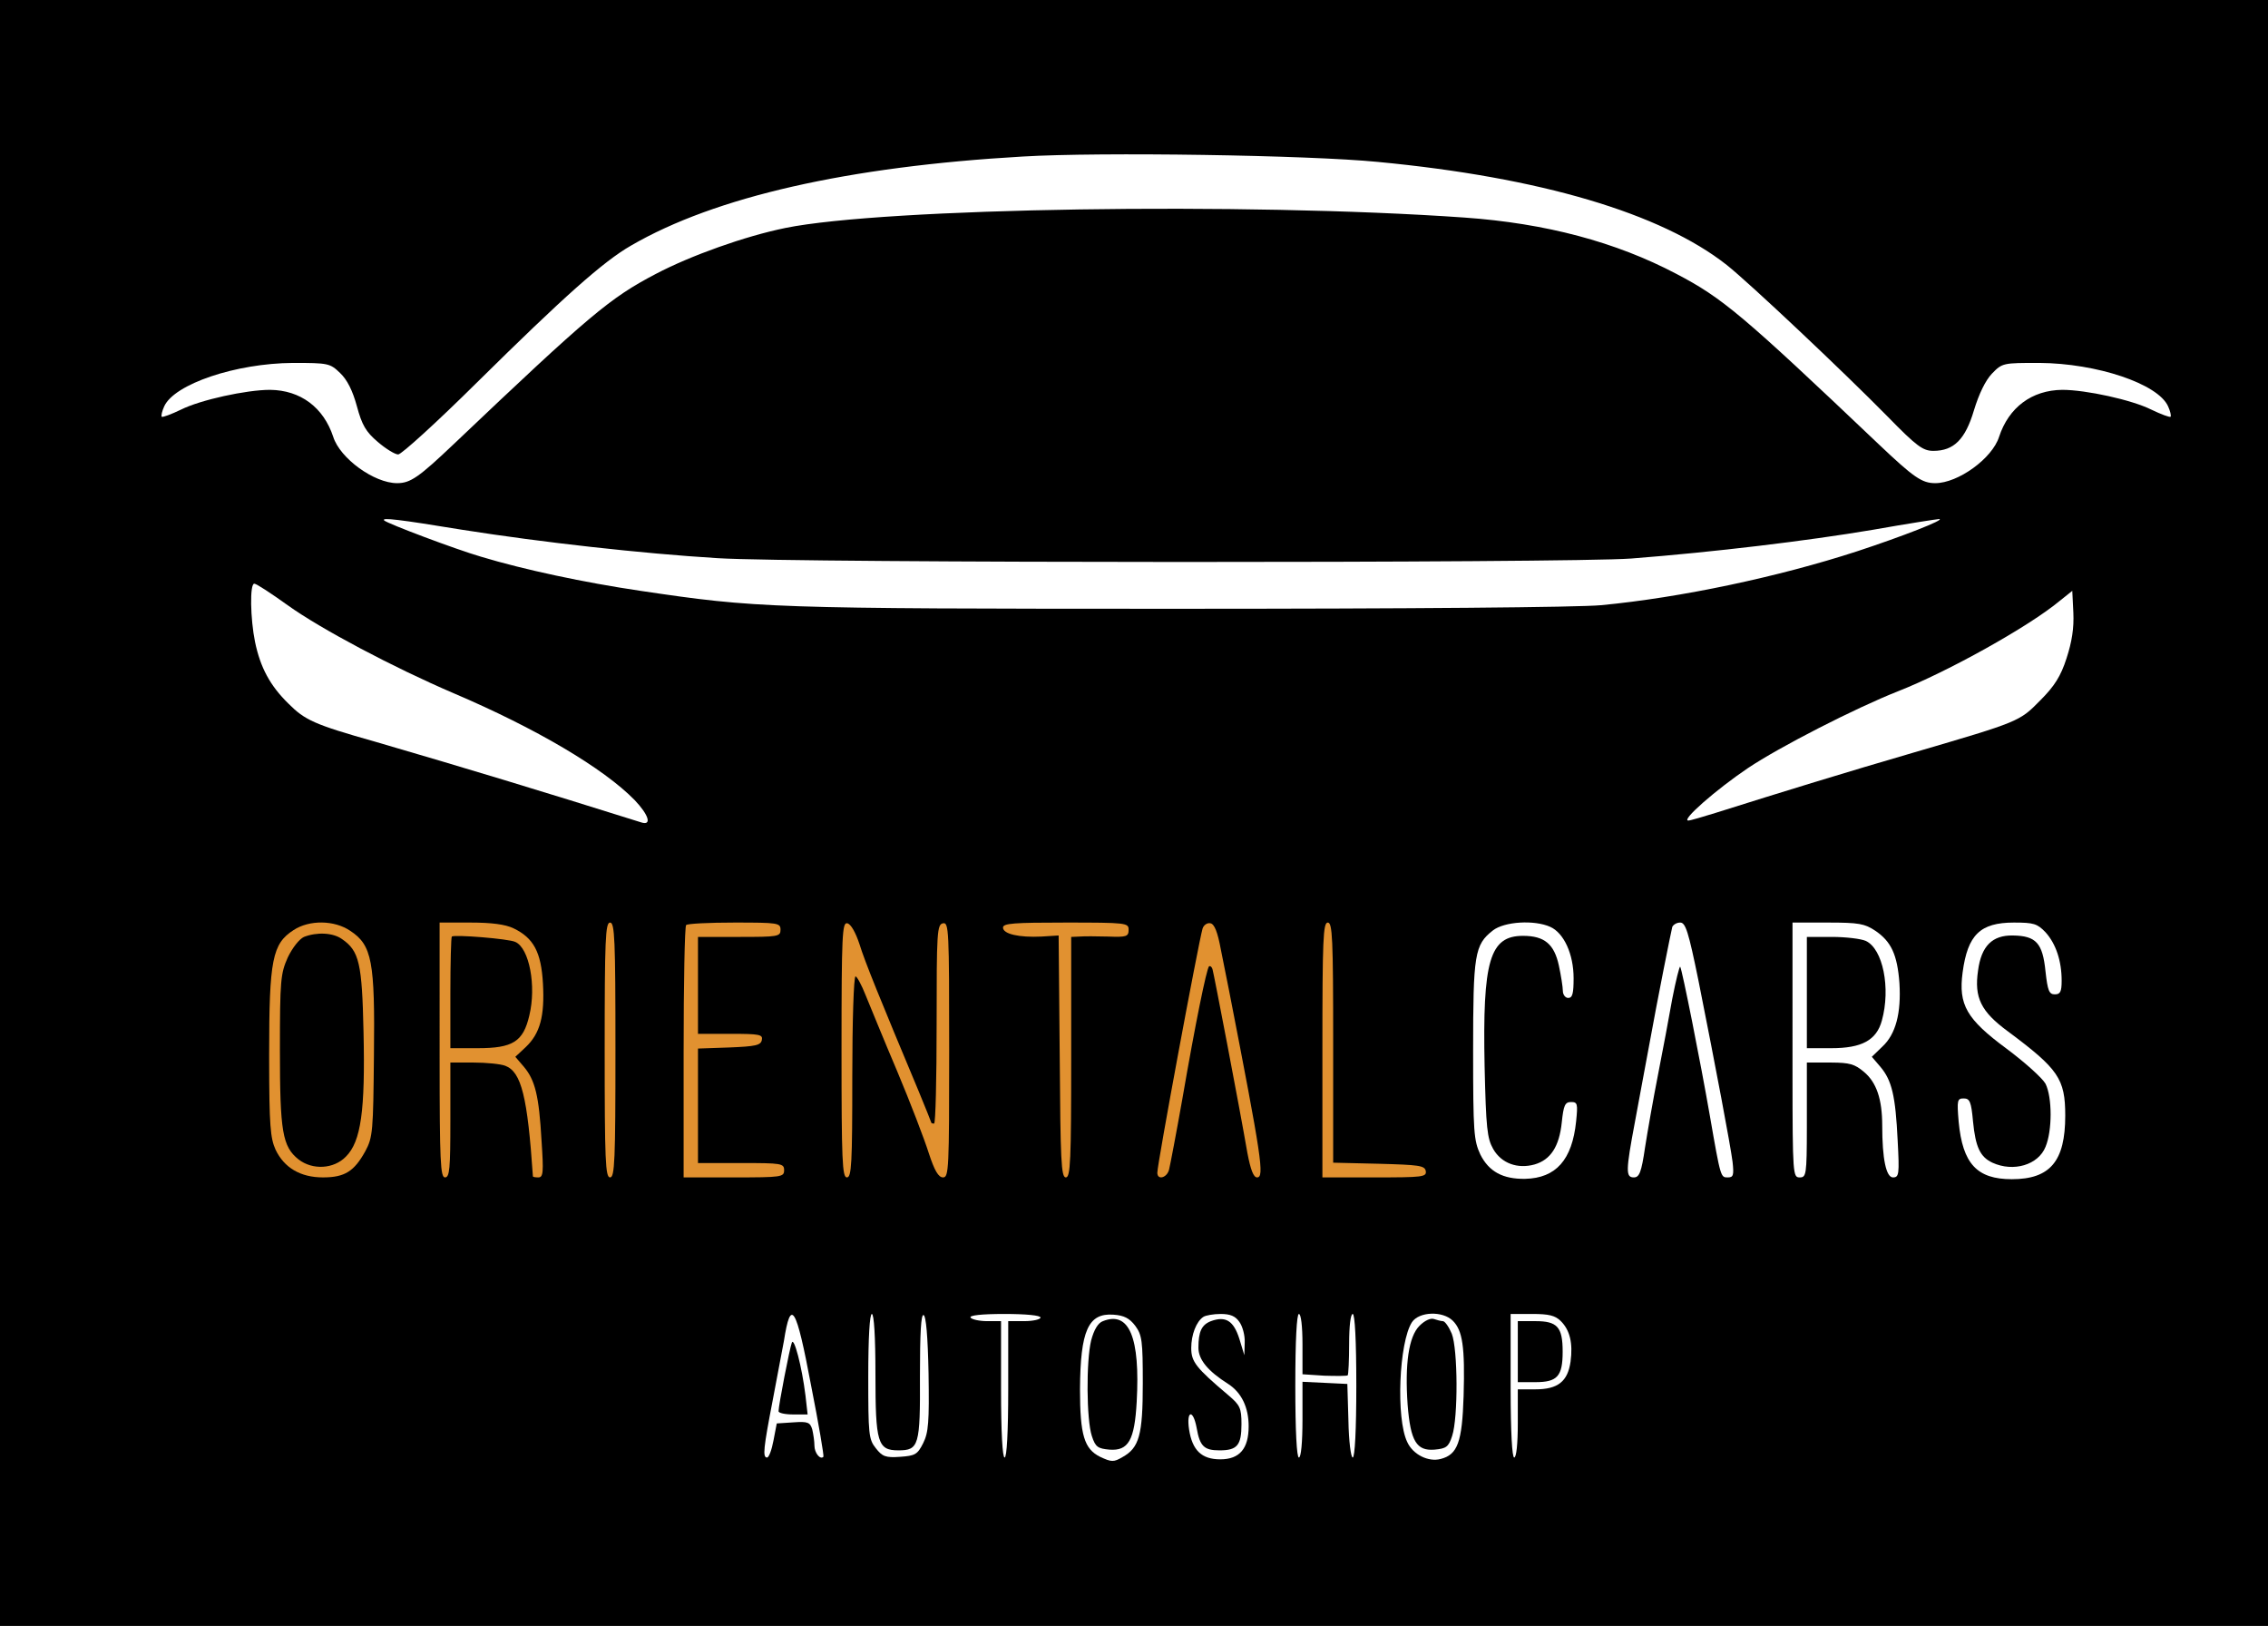
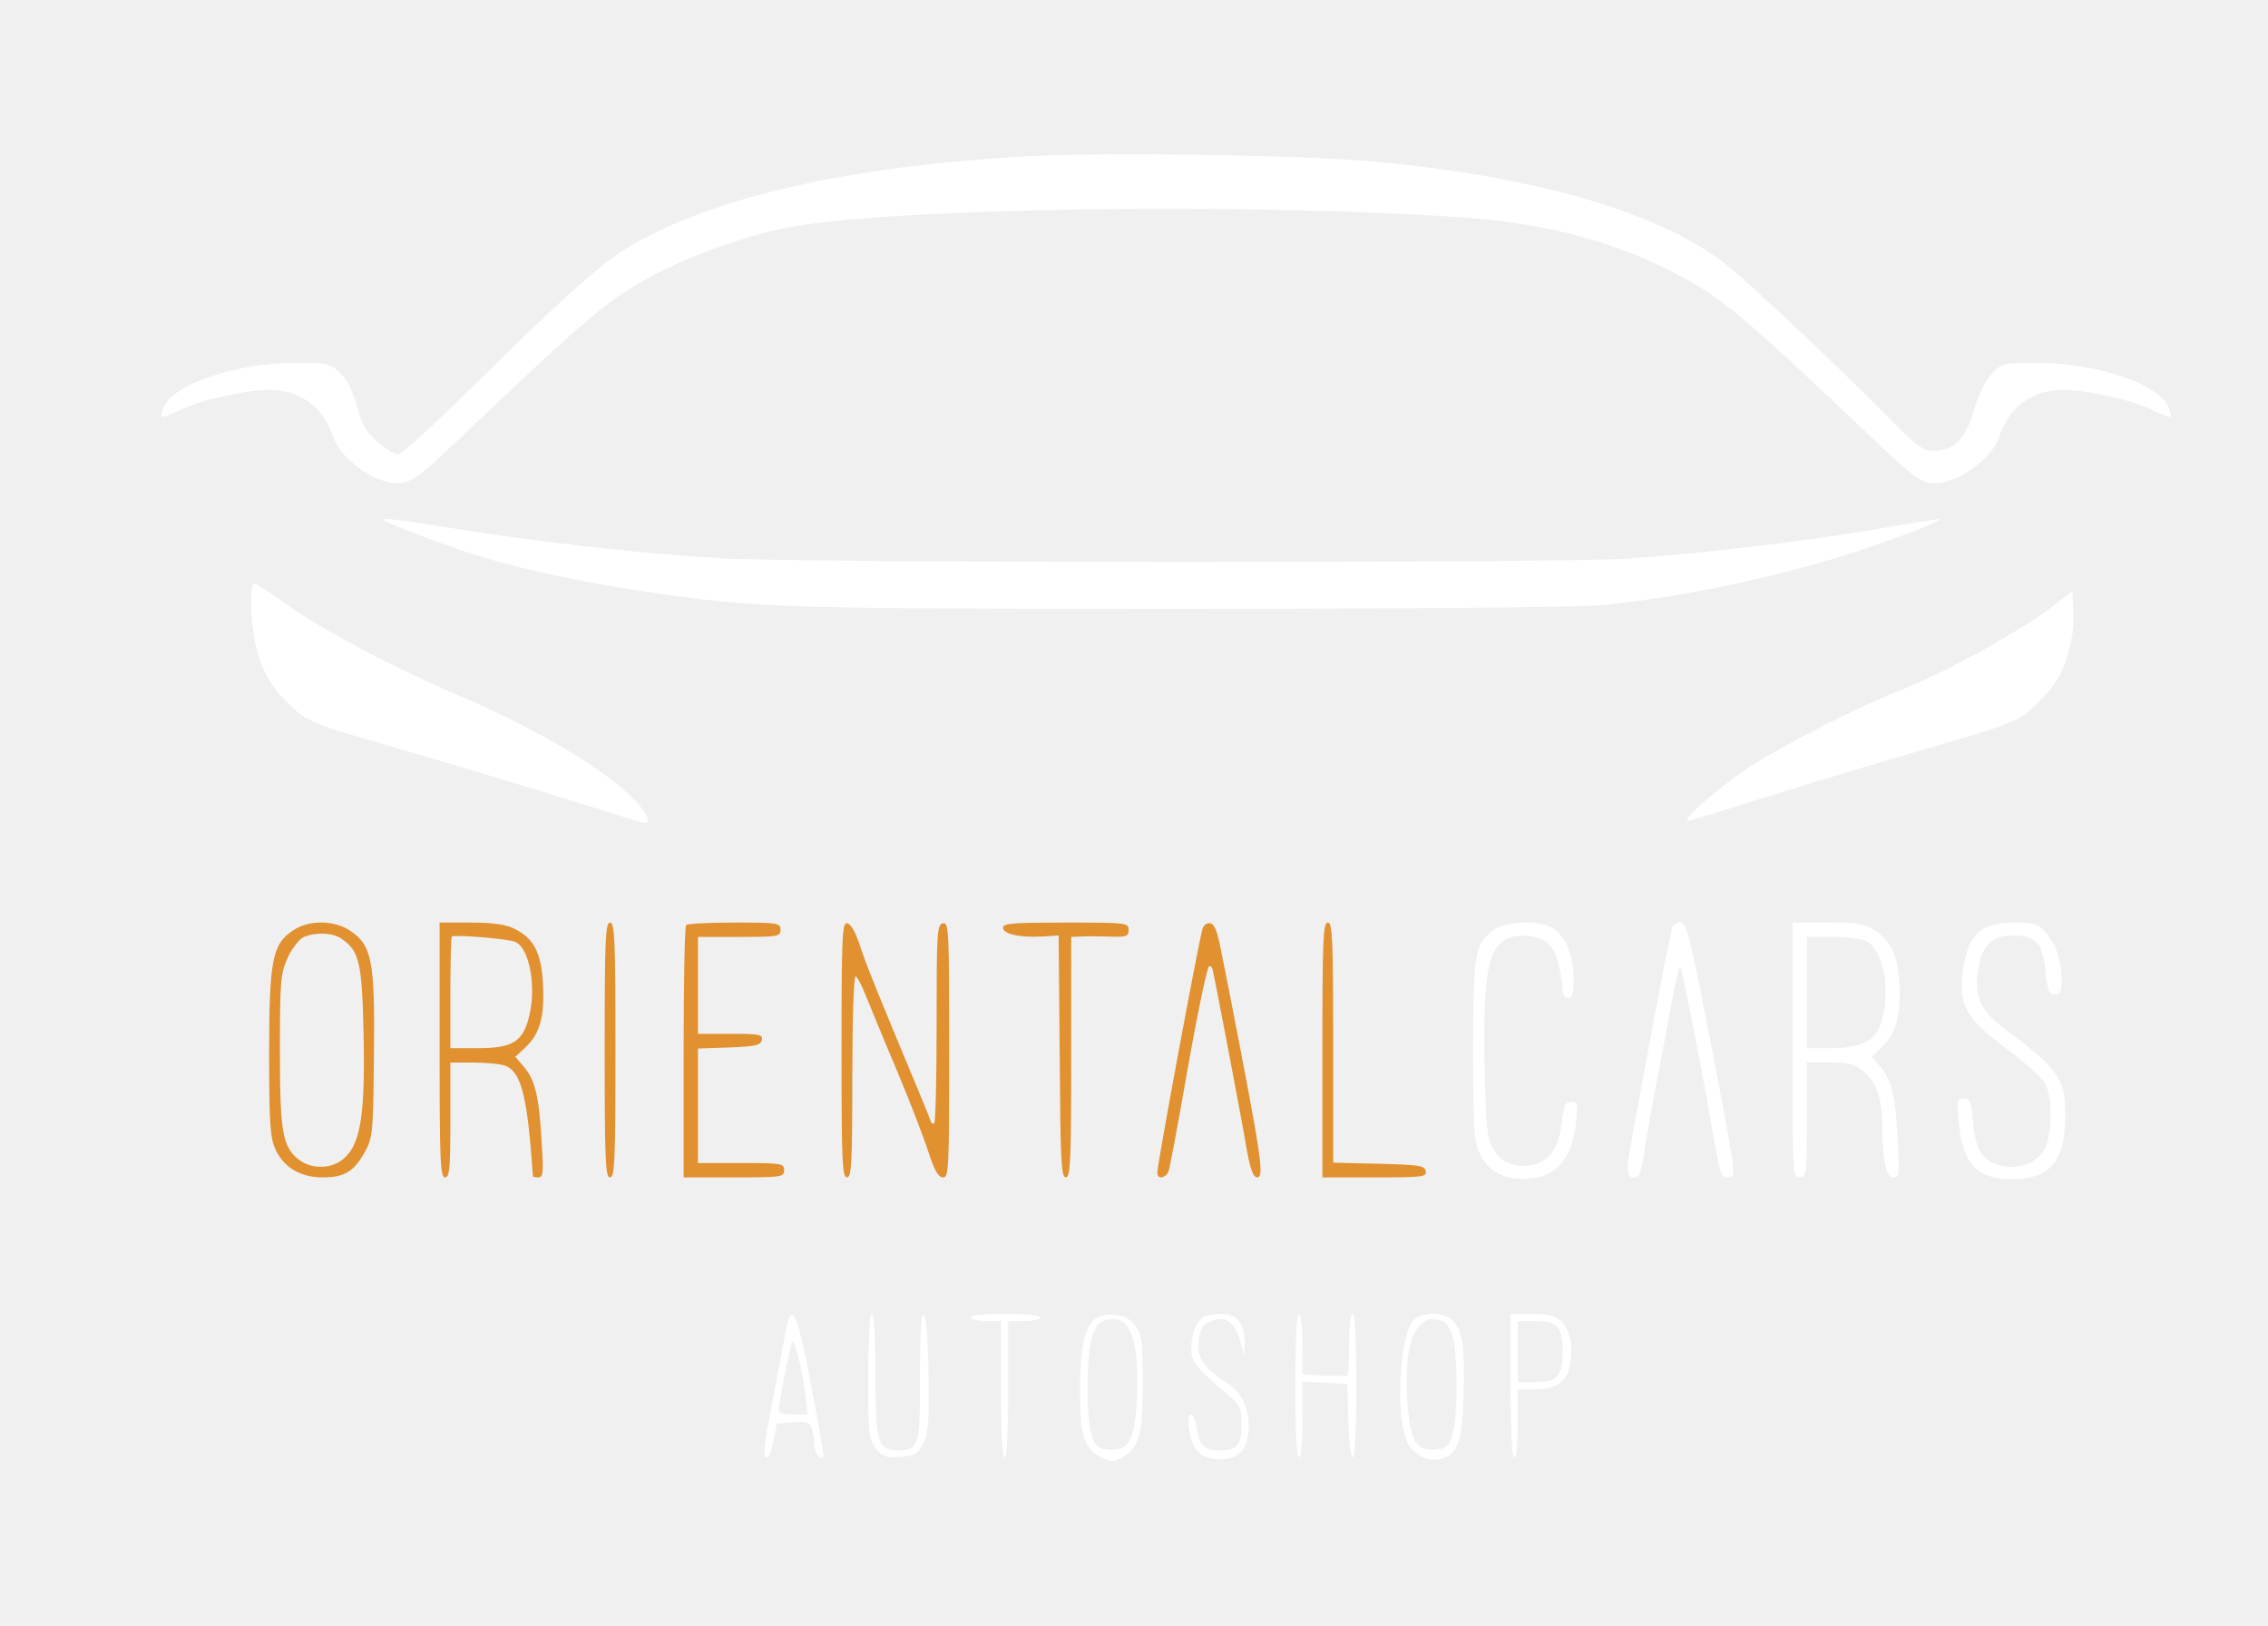
<svg xmlns="http://www.w3.org/2000/svg" version="1.1" viewBox="0 0 632 453">
  <g fill="none" fill-rule="evenodd">
-     <rect width="632" height="453" fill="#000" />
+     <rect width="632" height="453" />
    <g transform="translate(45 43)" fill="#fff" fill-rule="nonzero">
      <path transform="translate(279.96 45.806) scale(-1 1) rotate(180) translate(-279.96 -45.806)" d="m338.96 89.5c45.3-4.3 78.9-14.3 97.2-28.7 6.3-5 32.4-29.6 44.8-42.2 8.2-8.4 9.9-9.6 12.8-9.6 5.7 0 8.9 3.2 11.3 11.3 1.4 4.6 3.2 8.3 5 10.2 2.9 3 3.1 3 13.2 3 16-0.1 33.1-5.8 35.9-12.1 0.6-1.3 0.9-2.6 0.7-2.9-0.3-0.2-2.7 0.7-5.4 2-5.4 2.7-18.2 5.5-24.8 5.5-8.5-0.1-14.9-4.9-17.6-13.1-1.9-6-11.4-12.9-17.8-12.9-3.7 0-6 1.6-15.8 10.9-38 36.1-43.5 40.7-56.3 47.4-16.9 8.9-36.4 14.1-59.1 15.7-61.2 4.3-161.7 2.7-189.2-2.9-11.3-2.3-26.4-7.7-36.1-12.8-12.8-6.7-18.3-11.3-56.3-47.4-9.8-9.3-12.1-10.9-15.8-10.9-6.4 0-15.9 6.9-17.8 12.9-2.7 8.2-9.1 13-17.6 13.1-6.6 0-19.4-2.8-24.8-5.5-2.7-1.3-5.1-2.2-5.4-2-0.2 0.3 0.1 1.6 0.7 2.9 2.8 6.2 19.9 12 35.9 12.1 9.8 0 10.3-0.1 13.1-2.8 2-1.9 3.5-4.9 4.7-9.3 1.4-5.2 2.5-7.1 5.8-9.9 2.2-1.9 4.8-3.5 5.7-3.5s10.8 9 22 20.1c24.1 23.8 35.2 33.7 42.9 38.1 23.4 13.6 60.5 22 109.1 24.8 21.6 1.3 79.7 0.4 99-1.5z" />
      <path transform="translate(278.76 114.11) scale(-1 1) rotate(180) translate(-278.76 -114.11)" d="m83.862 123.61c22.2-3.5 49.9-6.6 71.1-7.9 21.9-1.4 237.2-1.4 254.6-0.1 23.1 1.8 48.9 4.9 67.3 8 9.6 1.7 18 3 18.5 3 1.9-0.1-10.4-4.9-22.9-9-21.8-7.1-49.1-12.9-71.3-15-6.5-0.6-52.9-1-118.2-1-113.8 0-117.1 0.2-149.5 5-15.6 2.3-32.5 5.9-44.4 9.5-7.2 2.1-26 9.2-27 10.1-0.9 0.9 4.1 0.3 21.8-2.6z" />
      <path transform="translate(80.236 152.96) scale(-1 1) rotate(180) translate(-80.236 -152.96)" d="m35.162 180.3c9.2-6.6 29.4-17.3 46.2-24.5 23-9.8 41.8-20.9 50.5-29.8 3.9-4.1 4.9-7.2 1.8-6.2-27.7 8.7-48.8 15.1-74.2 22.5-17 4.8-19.5 6-24.1 10.6-5.1 5-7.8 10-9.3 17.2-1.3 6.4-1.5 16.2-0.2 16.2 0.6 0 4.7-2.7 9.3-6z" />
      <path transform="translate(478.99 153.61) scale(-1 1) rotate(180) translate(-478.99 -153.61)" d="m530.86 166.81c-1.6-5-3.4-7.8-7.3-11.7-5.8-5.9-5.7-5.9-35.1-14.5-18.9-5.5-36.8-11-55.5-16.9-3.6-1.1-6.9-2.1-7.5-2.1-2.1 0 7.7 8.6 16.6 14.6 8.8 5.9 29.9 16.7 41.8 21.4 13.8 5.4 36.6 18.1 45.1 25.2l3.5 2.8 0.3-6.1c0.2-4.3-0.4-8.1-1.9-12.7z" />
    </g>
    <g transform="translate(75 257)" fill-rule="nonzero">
      <path d="m22.6 2.334c6.1 4 6.9 8.6 6.6 34.7-0.2 21.1-0.3 22.8-2.4 26.7-3.1 5.6-5.7 7.3-11.8 7.3-6.3 0-10.8-2.7-13.2-7.7-1.455-3.201-1.781-6.684-1.799-25.053l-8.343e-4 -1.747c-3.2086e-15 -26.2 0.9-30.6 6.8-34.4 4.4-2.9 11.4-2.8 15.8 0.2zm-12.9 1.7c-1.3 0.6-3.2 3-4.5 5.7-2 4.5-2.2 6.3-2.2 25.8 0 22.8 0.7 26.9 5.2 30.5 3.9 3 9.8 2.7 13.2-0.8 4.2-4.2 5.4-12.8 4.9-34.7-0.4-19.2-1.2-22.6-6-25.9-2.5-1.8-7-2-10.6-0.6z" fill="#E19130" />
      <path d="m56.1 0.034c5.9 0 9.7 0.5 12 1.6 5.6 2.7 7.7 6.6 8.2 15.4 0.5 9.1-0.8 13.9-4.8 17.7l-2.9 2.7 2.4 2.8c3.1 3.7 4.2 8 4.9 20.5 0.6 8.9 0.5 10.3-0.9 10.3-0.8 0-1.5-0.1-1.5-0.3-1.5-22.1-3.2-29.1-7.7-30.8-1.3-0.5-5.3-0.9-8.9-0.9h-6.4v16c0 13.6-0.2 16-1.5 16-1.261 0-1.487-4.328-1.499-32.789l-5.643e-4 -38.211h8.6zm-5.2 3.9c-0.2 0.2-0.4 7.3-0.4 15.8v15.3h7.6c9.8 0 12.7-1.8 14.4-9.1 2-8.2 0-18.8-3.9-20.5-1.8-0.9-17.1-2.1-17.7-1.5z" fill="#E19130" />
      <path transform="translate(95 35.534) scale(-1 1) rotate(180) translate(-95 -35.534)" d="m96.5 35.534c0-30.9-0.2-35.5-1.5-35.5s-1.5 4.6-1.5 35.5c0 30.9 0.2 35.5 1.5 35.5s1.5-4.6 1.5-35.5z" fill="#E19130" />
      <path transform="translate(129.5 35.534) scale(-1 1) rotate(180) translate(-129.5 -35.534)" d="m142.5 69.034c0-1.9-0.7-2-11.5-2h-11.5v-13.5-13.5h9.1c8.1 0 9-0.2 8.7-1.7s-1.7-1.8-9.1-2.1l-8.7-0.3v-15.9-16h12c11.3 0 12-0.1 12-2 0-1.9-0.7-2-14-2h-14v34.8c0 19.2 0.3 35.2 0.7 35.5 0.3 0.4 6.4 0.7 13.5 0.7 12.1 0 12.8-0.1 12.8-2z" fill="#E19130" />
      <path transform="translate(174.5 35.623) scale(-1 1) rotate(180) translate(-174.5 -35.623)" d="m164.5 65.211c1.5-4.9 5.7-15.2 16.5-41 1.9-4.6 3.5-8.6 3.5-8.7 0-0.2 0.3-0.3 0.8-0.3 0.4 0 0.7 12.5 0.7 27.7 0 25.7 0.1 27.8 1.8 28.1 1.6 0.3 1.7-1.9 1.7-35.2 0-33.2-0.1-35.6-1.7-35.6-1.3 0-2.4 1.9-4 6.8-1.2 3.8-5.1 14-8.8 22.8-3.7 8.7-7.6 18.3-8.8 21.2-1.1 2.8-2.4 5.2-2.8 5.2-0.5 0-0.9-12.6-0.9-28 0-24.2-0.2-28-1.5-28s-1.5 4.6-1.5 35.6c0 32.2 0.2 35.5 1.6 35.2 1-0.2 2.3-2.5 3.4-5.8z" fill="#E19130" />
      <path transform="translate(222 35.534) scale(-1 1) rotate(180) translate(-222 -35.534)" d="m239.5 69.034c0-1.9-0.6-2.1-5.7-1.9-3.2 0.1-6.8 0.1-8 0l-2.3-0.1v-33.5c0-29-0.2-33.5-1.5-33.5s-1.5 4.7-1.7 33.7l-0.3 33.7-4.8-0.3c-6.2-0.3-10.7 0.7-10.7 2.5 0 1.2 3 1.4 17.5 1.4 16.9 0 17.5-0.1 17.5-2z" fill="#E19130" />
      <path transform="translate(261.88 35.617) scale(-1 1) rotate(180) translate(-261.88 -35.617)" d="m265.2 63.7c0.8-3.9 1.8-9 2.3-11.5 9.1-46.7 9.9-52 7.8-52-1 0-1.8 2.1-2.7 6.8-2.3 13.3-9.3 49.7-9.7 51.1-0.2 0.8-0.7 1.1-1 0.9-0.7-0.8-3.8-15.9-7.4-36.8-1.7-9.6-3.4-18.5-3.7-19.7-0.5-2.4-3.3-3.2-3.3-1 0 2.5 11.4 63.8 12.6 68 0.3 1 1.3 1.7 2.2 1.5 1.1-0.2 2-2.4 2.9-7.3z" fill="#E19130" />
      <path transform="translate(307.92 35.534) scale(-1 1) rotate(180) translate(-307.92 -35.534)" d="m296.5 37.534v-33.4l12.7-0.3c11.2-0.3 12.8-0.5 13.1-2 0.3-1.7-0.9-1.8-14.2-1.8h-14.6v35.5c0 30.9 0.2 35.5 1.5 35.5s1.5-4.4 1.5-33.5z" fill="#E19130" />
      <path transform="translate(349.98 35.719) scale(-1 1) rotate(180) translate(-349.98 -35.719)" d="m357 70.203c3.8-1.7 6.5-7.6 6.5-14.3 0-4.2-0.3-5.5-1.5-5.5-0.8 0-1.5 0.9-1.5 2 0 1-0.5 4.2-1.1 7-1.3 6-4 8.3-10 8.3-9.3 0-11.3-6.9-10.7-36.4 0.4-17.2 0.7-20 2.4-23 2.3-4 6.8-5.6 11.5-4.3 4.5 1.3 6.9 5 7.6 11.7 0.5 4.8 0.9 5.7 2.6 5.7 1.8 0 1.9-0.5 1.4-5.4-1.1-10.7-5.6-15.8-14.2-16-6.2-0.1-10.1 2-12.5 6.8-1.8 3.9-2 6.1-2 28.9 0 26.9 0.4 29.5 5.5 33.5 3.2 2.5 11.6 3 16 1z" fill="#fff" />
      <path transform="translate(393.3 35.534) scale(-1 1) rotate(180) translate(-393.3 -35.534)" d="m398.3 54.834c4.9-24.6 8.9-45.8 9.5-50.5 0.4-3.7 0.2-4.3-1.3-4.3-2 0-2-0.3-5 17-2.7 15.5-7.8 41.1-8.3 41.7-0.2 0.2-1.2-3.8-2.2-8.9-0.9-5.1-2.7-14.7-4-21.3s-2.9-15.7-3.6-20.2c-1-6.9-1.6-8.3-3.1-8.3-2.3 0-2.3 1.7 0.3 15.5 1.1 6.1 2.9 15.5 3.9 21 2.5 13.8 6.1 31.7 6.5 33.3 0.3 0.6 1.2 1.2 2.2 1.2 1.5 0 2.3-2.5 5.1-16.2z" fill="#fff" />
      <path d="m447.6 2.334c4.4 3 6.1 6.6 6.7 14.6 0.5 8.3-1 14.2-4.8 17.7l-2.9 2.8 2.4 2.8c3.2 3.8 4.2 8.1 4.8 20.5 0.5 9.4 0.4 10.3-1.3 10.3-1.9 0-3-5.1-3-14.4 0-7.4-1.6-12.1-5.1-15-2.539-2.149-3.934-2.58-9.123-2.599l-6.777-6.666e-4 -9.63e-4 18.187c-0.014 13.181-0.194 13.813-1.999 13.813-1.86 0-1.99-0.605-1.999-28.682l-6.86e-4 -42.318h9.9c8.6 0 10.2 0.3 13.2 2.3zm-12.1 1.7h-7v31h6.8c8.5 0 12.6-2.2 14.1-7.7 2.5-9 0.3-20-4.5-22.2-1.4-0.6-5.6-1.1-9.4-1.1z" fill="#fff" />
      <path transform="translate(485.52 35.784) scale(-1 1) rotate(180) translate(-485.52 -35.784)" d="m495 68.834c2.9-3.2 4.5-8 4.5-13.5 0-3.1-0.4-3.8-1.9-3.8-1.6 0-2 1-2.6 6.4-0.8 7.9-2.6 9.9-9.1 10-5.7 0.1-8.8-2.9-9.7-9.8-1.1-7.5 0.8-11.4 8.3-16.9 14.1-10.5 16-13.2 16-23.5 0-12.7-4.2-17.7-14.9-17.7-9.7 0-13.7 4.3-14.8 16-0.5 6-0.4 6.5 1.4 6.5 1.7 0 2.1-0.9 2.6-6.4 0.7-7.2 2-9.9 5.4-11.5 5.9-2.7 12.8-0.6 14.8 4.4 1.9 4.5 1.9 13.8 0 17.6-0.9 1.6-5.8 6-10.9 9.8-11.1 8.2-13.4 12.2-12.2 21.2 1.4 10.5 4.9 13.9 14.3 13.9 5.5 0 6.5-0.3 8.8-2.7z" fill="#fff" />
    </g>
    <g transform="translate(213 366)" fill="#fff" fill-rule="nonzero">
      <path d="m13.051 20.181c2.1 10.6 3.6 19.5 3.4 19.7-0.9 0.9-2.5-1.1-2.5-3.1 0-1.2-0.3-3.2-0.6-4.5-0.6-2-1.2-2.3-5.3-2l-4.6 0.3-0.9 4.7c-0.5 2.7-1.3 4.8-1.8 4.8-1.3 0-1-2.6 1.6-16.1 1.3-6.8 2.7-14.2 3.1-16.4 1.9-12.1 3.4-9.8 7.6 12.6zm-5.4-12.1c-0.6 1.5-3.7 17.5-3.7 19.1 0 0.5 1.8 0.9 4.1 0.9h4l-0.6-5.3c-1-8.1-3.2-16.4-3.8-14.7z" />
      <path transform="translate(37.383 20.024) scale(-1 1) rotate(180) translate(-37.383 -20.024)" d="m30.951 23.168c0-19.1 0.6-21.2 6.4-21.2 5.7 0 6.1 1.3 6 20.7 0 12 0.3 17.2 1 17s1.2-6 1.4-16.3c0.2-13.5 0-16.4-1.5-19.4-1.6-3.2-2.3-3.5-6.4-3.8s-5 0.1-6.8 2.4c-2 2.5-2.1 3.9-2.1 20 0 10.9 0.4 17.4 1 17.4s1-6.3 1-16.8z" />
      <path transform="translate(67.185 20.081) scale(-1 1) rotate(180) translate(-67.185 -20.081)" d="m76.951 39.081c0-0.5-2-1-4.5-1h-4.5v-19c0-12-0.4-19-1-19s-1 7-1 19v19h-3.9c-2.2 0-4.3 0.5-4.6 1-0.4 0.6 3 1 9.4 1 6.1 0 10.1-0.4 10.1-1z" />
      <path d="m97.251 0.281c3 0.2 4.5 1 6.1 3.1 1.9 2.6 2.1 4.2 2.1 16 0 14.5-1 18-5.7 20.6-2.4 1.4-3 1.4-6.2-0.1-4.4-2.2-5.6-6-5.6-18.8 0.1-16.4 2.3-21.3 9.3-20.8zm-2.9 1.8c-1.4 0.5-2.5 2.4-3.3 5.4-1.4 5.8-1.3 22.1 0.2 26.6 1 3.1 1.7 3.5 4.9 3.8 5.3 0.4 7-2.6 7.6-13.3 1-18-2.1-25.4-9.4-22.5z" />
      <path transform="translate(126.55 20.331) scale(-1 1) rotate(180) translate(-126.55 -20.331)" d="m132.35 38.381c0.9-1.2 1.6-3.8 1.5-5.8l-0.1-3.5-1.4 4.6c-1.6 5-3.8 6.4-7.9 4.9-2.6-1-3.5-2.9-3.5-7.4 0-3.3 2.6-6.5 8.3-10.1 3.7-2.4 5.7-6.5 5.7-11.8 0-6.2-2.5-9.2-7.9-9.2-5.2 0-7.8 2.5-8.7 8.3-0.8 5.3 1.1 5.8 2.1 0.5 0.9-5.2 2.1-6.3 6.4-6.3 4.9 0 6.1 1.4 6.1 7.3 0 4.5-0.4 5.3-3.7 8.1-9 7.6-10.3 9.3-10.3 13.1 0 3.7 1.4 7.4 3.4 8.7 0.6 0.4 2.8 0.8 4.8 0.8 2.7 0 4.1-0.6 5.2-2.2z" />
      <path transform="translate(156.45 20.081) scale(-1 1) rotate(180) translate(-156.45 -20.081)" d="m149.95 31.681v-8.4l6.1-0.4c3.3-0.1 6.3-0.1 6.5 0.1s0.4 4.2 0.4 8.8c0 4.9 0.4 8.3 1 8.3s1-7.3 1-20c0-12.2-0.4-20-1-20-0.5 0-1.1 4.5-1.2 10.3l-0.3 10.2-6.2 0.3-6.3 0.3v-10.6c0-6.3-0.4-10.5-1-10.5s-1 7.3-1 20c0 12.7 0.4 20 1 20s1-3.5 1-8.4z" />
      <path d="m191.85 1.981c2.7 2.7 3.4 7.2 3 20.9-0.4 13-1.7 16.4-6.4 17.6-3.4 0.9-7.7-1.2-9.3-4.7-3.2-6.6-2.3-27.8 1.3-33.4 2-3 8.6-3.2 11.4-0.4zm-9.3 1.4c-3 3-4.1 10.6-3.3 22 0.8 10.2 2.5 12.9 7.5 12.5 3.2-0.3 3.9-0.7 4.9-3.8 1.7-5.1 1.6-24.2-0.1-28.5-0.8-1.9-1.9-3.5-2.5-3.5-0.5 0-1.6-0.3-2.5-0.6s-2.5 0.4-4 1.9z" />
      <path d="m221.95 2.081c2.5 2.5 3.4 6.1 2.7 11.3-0.8 5.5-3.5 7.7-9.8 7.7h-4.9v9.5c0 5.7-0.4 9.5-1 9.5-0.584 0-0.979-6.916-0.999-18.996l-8.49e-4 -21.004h6c4.6 0 6.4 0.4 8 2zm-7.1 0h-4.9v8.5 8.5h4.9c6.1 0 7.6-1.6 7.6-8.5 0-6.9-1.5-8.5-7.6-8.5z" />
    </g>
  </g>
</svg>
